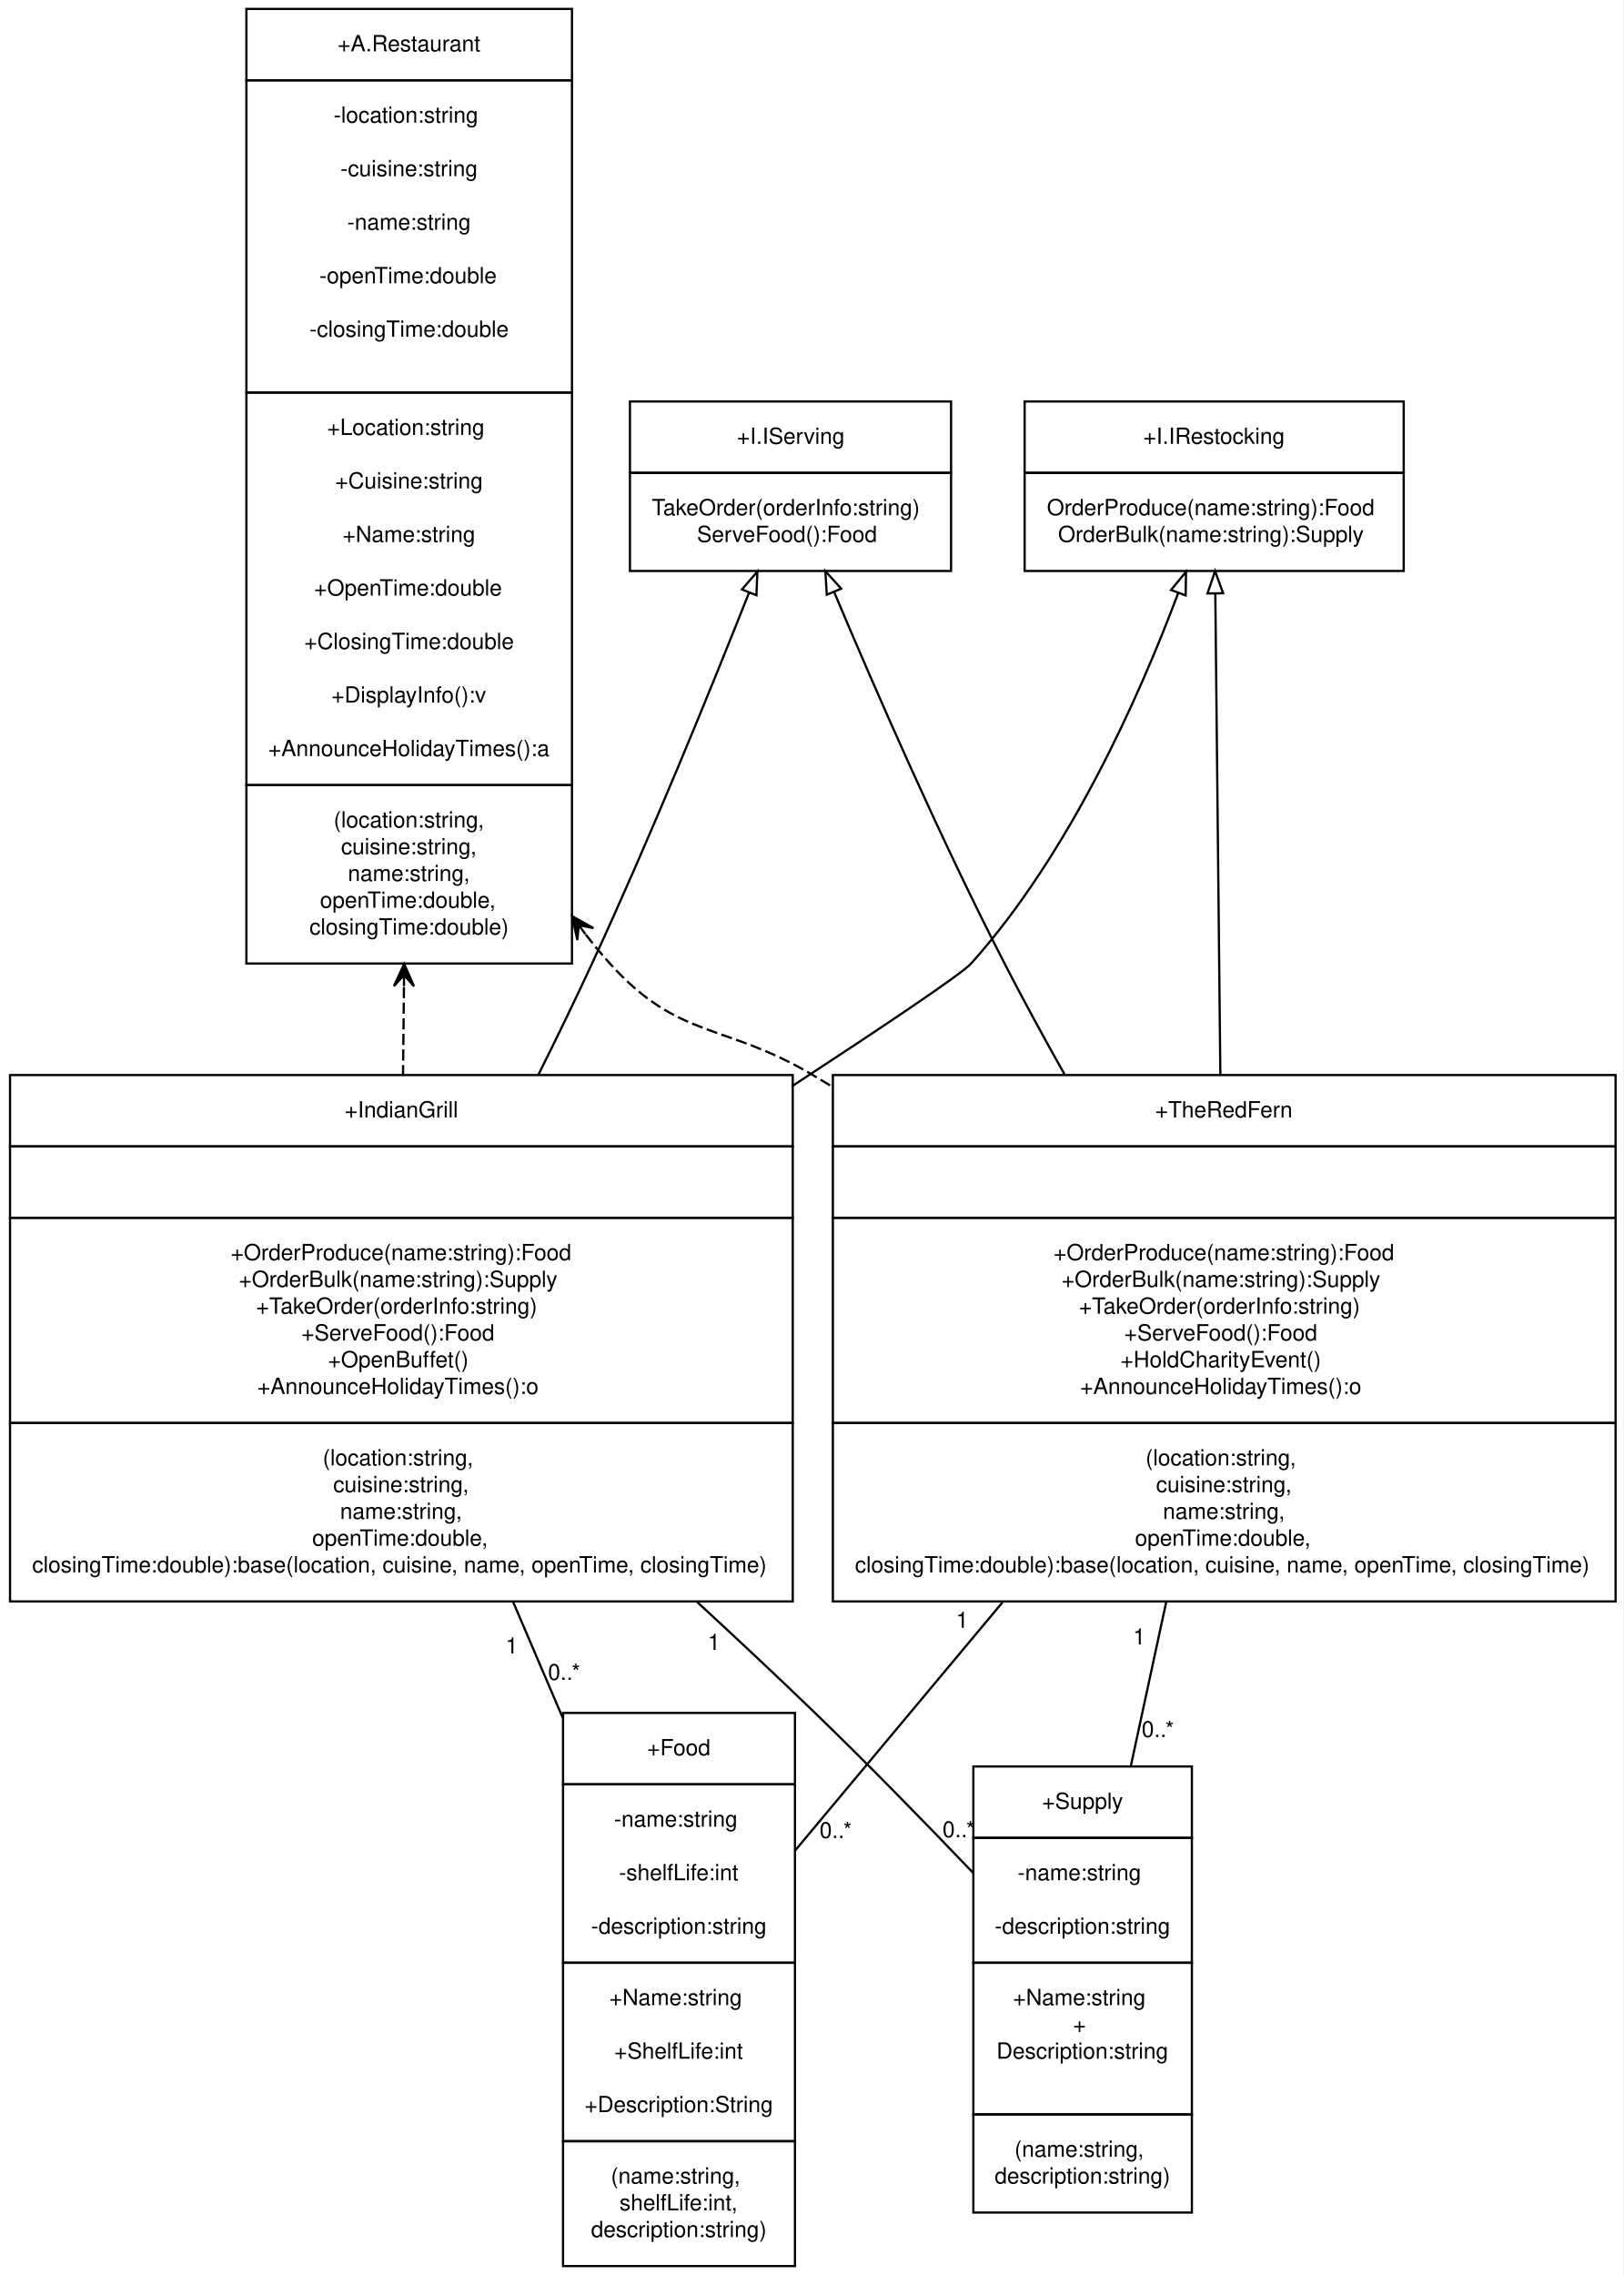
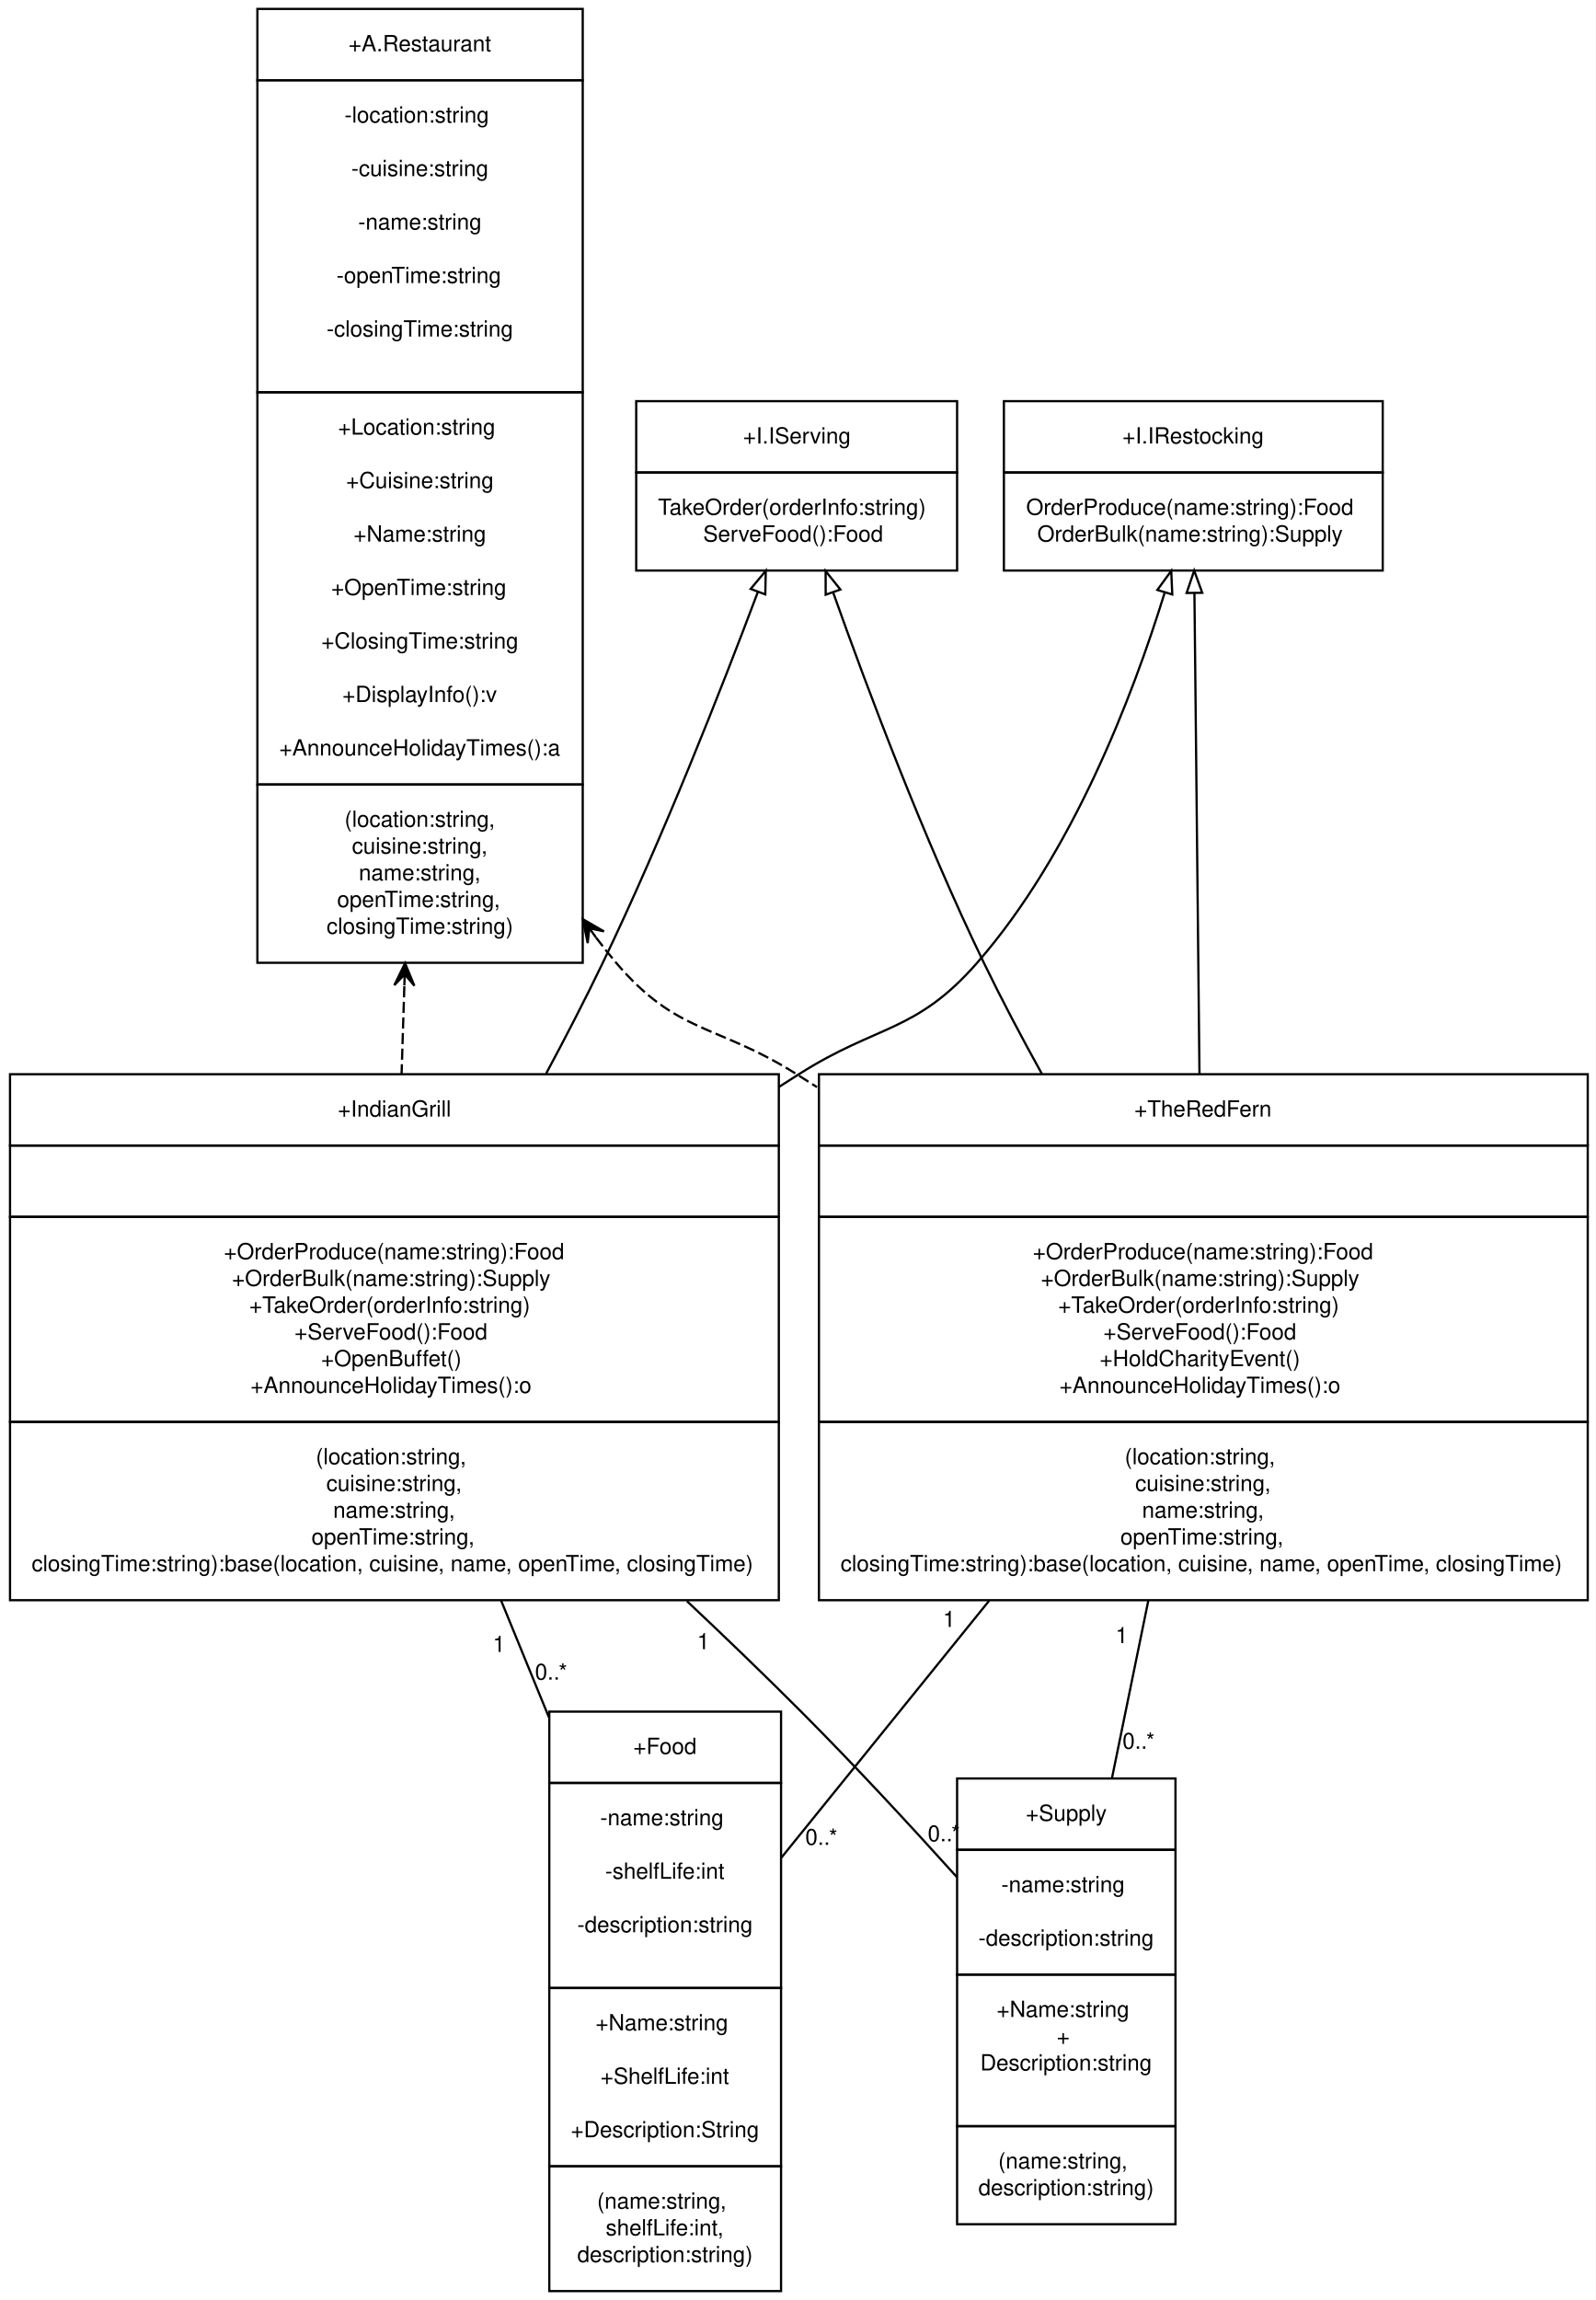
- <svg xmlns="http://www.w3.org/2000/svg" width="728pt" height="1020pt" viewBox="0.00 0.00 728.00 1020.00">
-   <g id="graph0" class="graph" transform="scale(1 1) rotate(0) translate(4 1016)">
-     <polygon fill="#ffffff" stroke="transparent" points="-4,4 -4,-1016 724,-1016 724,4 -4,4" />
+ <svg xmlns="http://www.w3.org/2000/svg" width="716pt" height="1032pt" viewBox="0.00 0.00 716.00 1032.00">
+   <g id="graph0" class="graph" transform="scale(1 1) rotate(0) translate(4 1028)">
+     <polygon fill="#ffffff" stroke="transparent" points="-4,4 -4,-1028 712,-1028 712,4 -4,4" />
    <g id="node1" class="node">
-       <polygon fill="none" stroke="#000000" points="106.5,-980 106.5,-1012 252.5,-1012 252.5,-980 106.5,-980" />
-       <text text-anchor="start" x="147.406" y="-993" font-family="Helvetica,sans-Serif" font-size="10.00" fill="#000000">+A.Restaurant</text>
-       <polygon fill="none" stroke="#000000" points="106.5,-840 106.5,-980 252.5,-980 252.5,-840 106.5,-840" />
-       <text text-anchor="start" x="145.607" y="-961" font-family="Helvetica,sans-Serif" font-size="10.00" fill="#000000"> -location:string</text>
-       <text text-anchor="start" x="148.666" y="-937" font-family="Helvetica,sans-Serif" font-size="10.00" fill="#000000">-cuisine:string</text>
-       <text text-anchor="start" x="151.72" y="-913" font-family="Helvetica,sans-Serif" font-size="10.00" fill="#000000">-name:string</text>
-       <text text-anchor="start" x="139.213" y="-889" font-family="Helvetica,sans-Serif" font-size="10.00" fill="#000000">-openTime:double</text>
-       <text text-anchor="start" x="134.774" y="-865" font-family="Helvetica,sans-Serif" font-size="10.00" fill="#000000">-closingTime:double</text>
-       <polygon fill="none" stroke="#000000" points="106.5,-664 106.5,-840 252.5,-840 252.5,-664 106.5,-664" />
-       <text text-anchor="start" x="142.683" y="-821" font-family="Helvetica,sans-Serif" font-size="10.00" fill="#000000"> +Location:string</text>
-       <text text-anchor="start" x="146.302" y="-797" font-family="Helvetica,sans-Serif" font-size="10.00" fill="#000000">+Cuisine:string</text>
-       <text text-anchor="start" x="149.636" y="-773" font-family="Helvetica,sans-Serif" font-size="10.00" fill="#000000">+Name:string</text>
-       <text text-anchor="start" x="136.848" y="-749" font-family="Helvetica,sans-Serif" font-size="10.00" fill="#000000">+OpenTime:double</text>
-       <text text-anchor="start" x="132.409" y="-725" font-family="Helvetica,sans-Serif" font-size="10.00" fill="#000000">+ClosingTime:double</text>
-       <text text-anchor="start" x="144.637" y="-701" font-family="Helvetica,sans-Serif" font-size="10.00" fill="#000000">+DisplayInfo():v</text>
-       <text text-anchor="start" x="116.296" y="-677" font-family="Helvetica,sans-Serif" font-size="10.00" fill="#000000">+AnnounceHolidayTimes():a</text>
-       <polygon fill="none" stroke="#000000" points="106.5,-584 106.5,-664 252.5,-664 252.5,-584 106.5,-584" />
-       <text text-anchor="start" x="145.607" y="-645" font-family="Helvetica,sans-Serif" font-size="10.00" fill="#000000">(location:string,</text>
-       <text text-anchor="start" x="148.941" y="-633" font-family="Helvetica,sans-Serif" font-size="10.00" fill="#000000">cuisine:string,</text>
-       <text text-anchor="start" x="151.995" y="-621" font-family="Helvetica,sans-Serif" font-size="10.00" fill="#000000">name:string,</text>
-       <text text-anchor="start" x="139.488" y="-609" font-family="Helvetica,sans-Serif" font-size="10.00" fill="#000000">openTime:double,</text>
-       <text text-anchor="start" x="134.774" y="-597" font-family="Helvetica,sans-Serif" font-size="10.00" fill="#000000">closingTime:double)</text>
+       <polygon fill="none" stroke="#000000" points="111.5,-992 111.5,-1024 257.5,-1024 257.5,-992 111.5,-992" />
+       <text text-anchor="start" x="152.406" y="-1005" font-family="Helvetica,sans-Serif" font-size="10.00" fill="#000000">+A.Restaurant</text>
+       <polygon fill="none" stroke="#000000" points="111.5,-852 111.5,-992 257.5,-992 257.5,-852 111.5,-852" />
+       <text text-anchor="start" x="150.607" y="-973" font-family="Helvetica,sans-Serif" font-size="10.00" fill="#000000"> -location:string</text>
+       <text text-anchor="start" x="153.666" y="-949" font-family="Helvetica,sans-Serif" font-size="10.00" fill="#000000">-cuisine:string</text>
+       <text text-anchor="start" x="156.72" y="-925" font-family="Helvetica,sans-Serif" font-size="10.00" fill="#000000">-name:string</text>
+       <text text-anchor="start" x="146.998" y="-901" font-family="Helvetica,sans-Serif" font-size="10.00" fill="#000000">-openTime:string</text>
+       <text text-anchor="start" x="142.558" y="-877" font-family="Helvetica,sans-Serif" font-size="10.00" fill="#000000">-closingTime:string</text>
+       <polygon fill="none" stroke="#000000" points="111.5,-676 111.5,-852 257.5,-852 257.5,-676 111.5,-676" />
+       <text text-anchor="start" x="147.683" y="-833" font-family="Helvetica,sans-Serif" font-size="10.00" fill="#000000"> +Location:string</text>
+       <text text-anchor="start" x="151.302" y="-809" font-family="Helvetica,sans-Serif" font-size="10.00" fill="#000000">+Cuisine:string</text>
+       <text text-anchor="start" x="154.636" y="-785" font-family="Helvetica,sans-Serif" font-size="10.00" fill="#000000">+Name:string</text>
+       <text text-anchor="start" x="144.632" y="-761" font-family="Helvetica,sans-Serif" font-size="10.00" fill="#000000">+OpenTime:string</text>
+       <text text-anchor="start" x="140.194" y="-737" font-family="Helvetica,sans-Serif" font-size="10.00" fill="#000000">+ClosingTime:string</text>
+       <text text-anchor="start" x="149.637" y="-713" font-family="Helvetica,sans-Serif" font-size="10.00" fill="#000000">+DisplayInfo():v</text>
+       <text text-anchor="start" x="121.296" y="-689" font-family="Helvetica,sans-Serif" font-size="10.00" fill="#000000">+AnnounceHolidayTimes():a</text>
+       <polygon fill="none" stroke="#000000" points="111.5,-596 111.5,-676 257.5,-676 257.5,-596 111.5,-596" />
+       <text text-anchor="start" x="150.607" y="-657" font-family="Helvetica,sans-Serif" font-size="10.00" fill="#000000">(location:string,</text>
+       <text text-anchor="start" x="153.941" y="-645" font-family="Helvetica,sans-Serif" font-size="10.00" fill="#000000">cuisine:string,</text>
+       <text text-anchor="start" x="156.995" y="-633" font-family="Helvetica,sans-Serif" font-size="10.00" fill="#000000">name:string,</text>
+       <text text-anchor="start" x="147.273" y="-621" font-family="Helvetica,sans-Serif" font-size="10.00" fill="#000000">openTime:string,</text>
+       <text text-anchor="start" x="142.558" y="-609" font-family="Helvetica,sans-Serif" font-size="10.00" fill="#000000">closingTime:string)</text>
    </g>
    <g id="node4" class="node">
-       <polygon fill="none" stroke="#000000" points=".5,-502 .5,-534 351.5,-534 351.5,-502 .5,-502" />
-       <text text-anchor="start" x="150.581" y="-515" font-family="Helvetica,sans-Serif" font-size="10.00" fill="#000000">+IndianGrill</text>
-       <polygon fill="none" stroke="#000000" points=".5,-470 .5,-502 351.5,-502 351.5,-470 .5,-470" />
-       <text text-anchor="start" x="174.611" y="-483" font-family="Helvetica,sans-Serif" font-size="10.00" fill="#000000"> </text>
-       <polygon fill="none" stroke="#000000" points=".5,-378 .5,-470 351.5,-470 351.5,-378 .5,-378" />
-       <text text-anchor="start" x="99.46" y="-451" font-family="Helvetica,sans-Serif" font-size="10.00" fill="#000000">+OrderProduce(name:string):Food</text>
-       <text text-anchor="start" x="103.074" y="-439" font-family="Helvetica,sans-Serif" font-size="10.00" fill="#000000"> +OrderBulk(name:string):Supply</text>
-       <text text-anchor="start" x="110.853" y="-427" font-family="Helvetica,sans-Serif" font-size="10.00" fill="#000000"> +TakeOrder(orderInfo:string)</text>
-       <text text-anchor="start" x="131.129" y="-415" font-family="Helvetica,sans-Serif" font-size="10.00" fill="#000000"> +ServeFood():Food</text>
-       <text text-anchor="start" x="143.072" y="-403" font-family="Helvetica,sans-Serif" font-size="10.00" fill="#000000"> +OpenBuffet()</text>
-       <text text-anchor="start" x="111.406" y="-391" font-family="Helvetica,sans-Serif" font-size="10.00" fill="#000000"> +AnnounceHolidayTimes():o</text>
-       <polygon fill="none" stroke="#000000" points=".5,-298 .5,-378 351.5,-378 351.5,-298 .5,-298" />
-       <text text-anchor="start" x="140.718" y="-359" font-family="Helvetica,sans-Serif" font-size="10.00" fill="#000000"> (location:string,</text>
-       <text text-anchor="start" x="145.441" y="-347" font-family="Helvetica,sans-Serif" font-size="10.00" fill="#000000">cuisine:string,</text>
-       <text text-anchor="start" x="148.495" y="-335" font-family="Helvetica,sans-Serif" font-size="10.00" fill="#000000">name:string,</text>
-       <text text-anchor="start" x="135.988" y="-323" font-family="Helvetica,sans-Serif" font-size="10.00" fill="#000000">openTime:double,</text>
-       <text text-anchor="start" x="10.422" y="-311" font-family="Helvetica,sans-Serif" font-size="10.00" fill="#000000">closingTime:double):base(location, cuisine, name, openTime, closingTime)</text>
+       <polygon fill="none" stroke="#000000" points=".5,-514 .5,-546 345.5,-546 345.5,-514 .5,-514" />
+       <text text-anchor="start" x="147.581" y="-527" font-family="Helvetica,sans-Serif" font-size="10.00" fill="#000000">+IndianGrill</text>
+       <polygon fill="none" stroke="#000000" points=".5,-482 .5,-514 345.5,-514 345.5,-482 .5,-482" />
+       <text text-anchor="start" x="171.611" y="-495" font-family="Helvetica,sans-Serif" font-size="10.00" fill="#000000"> </text>
+       <polygon fill="none" stroke="#000000" points=".5,-390 .5,-482 345.5,-482 345.5,-390 .5,-390" />
+       <text text-anchor="start" x="96.46" y="-463" font-family="Helvetica,sans-Serif" font-size="10.00" fill="#000000">+OrderProduce(name:string):Food</text>
+       <text text-anchor="start" x="100.074" y="-451" font-family="Helvetica,sans-Serif" font-size="10.00" fill="#000000"> +OrderBulk(name:string):Supply</text>
+       <text text-anchor="start" x="107.853" y="-439" font-family="Helvetica,sans-Serif" font-size="10.00" fill="#000000"> +TakeOrder(orderInfo:string)</text>
+       <text text-anchor="start" x="128.129" y="-427" font-family="Helvetica,sans-Serif" font-size="10.00" fill="#000000"> +ServeFood():Food</text>
+       <text text-anchor="start" x="140.072" y="-415" font-family="Helvetica,sans-Serif" font-size="10.00" fill="#000000"> +OpenBuffet()</text>
+       <text text-anchor="start" x="108.406" y="-403" font-family="Helvetica,sans-Serif" font-size="10.00" fill="#000000"> +AnnounceHolidayTimes():o</text>
+       <polygon fill="none" stroke="#000000" points=".5,-310 .5,-390 345.5,-390 345.5,-310 .5,-310" />
+       <text text-anchor="start" x="137.718" y="-371" font-family="Helvetica,sans-Serif" font-size="10.00" fill="#000000"> (location:string,</text>
+       <text text-anchor="start" x="142.441" y="-359" font-family="Helvetica,sans-Serif" font-size="10.00" fill="#000000">cuisine:string,</text>
+       <text text-anchor="start" x="145.495" y="-347" font-family="Helvetica,sans-Serif" font-size="10.00" fill="#000000">name:string,</text>
+       <text text-anchor="start" x="135.773" y="-335" font-family="Helvetica,sans-Serif" font-size="10.00" fill="#000000">openTime:string,</text>
+       <text text-anchor="start" x="10.207" y="-323" font-family="Helvetica,sans-Serif" font-size="10.00" fill="#000000">closingTime:string):base(location, cuisine, name, openTime, closingTime)</text>
    </g>
    <g id="edge1" class="edge">
-       <path fill="none" stroke="#000000" stroke-dasharray="5,2" d="M177.149,-573.488C177.008,-560.018 176.869,-546.777 176.736,-534.045" />
-       <polygon fill="#000000" stroke="#000000" points="177.257,-583.829 172.653,-573.876 177.205,-578.829 177.153,-573.829 177.153,-573.829 177.153,-573.829 177.205,-578.829 181.652,-573.782 177.257,-583.829 177.257,-583.829" />
+       <path fill="none" stroke="#000000" stroke-dasharray="5,2" d="M177.447,-585.488C177.024,-572.018 176.608,-558.777 176.208,-546.045" />
+       <polygon fill="#000000" stroke="#000000" points="177.772,-595.829 172.96,-585.975 177.615,-590.831 177.458,-585.834 177.458,-585.834 177.458,-585.834 177.615,-590.831 181.956,-585.692 177.772,-595.829 177.772,-595.829" />
    </g>
    <g id="node5" class="node">
-       <polygon fill="none" stroke="#000000" points="369.5,-502 369.5,-534 720.5,-534 720.5,-502 369.5,-502" />
-       <text text-anchor="start" x="514.02" y="-515" font-family="Helvetica,sans-Serif" font-size="10.00" fill="#000000">+TheRedFern</text>
-       <polygon fill="none" stroke="#000000" points="369.5,-470 369.5,-502 720.5,-502 720.5,-470 369.5,-470" />
-       <text text-anchor="start" x="543.611" y="-483" font-family="Helvetica,sans-Serif" font-size="10.00" fill="#000000"> </text>
-       <polygon fill="none" stroke="#000000" points="369.5,-378 369.5,-470 720.5,-470 720.5,-378 369.5,-378" />
-       <text text-anchor="start" x="468.459" y="-451" font-family="Helvetica,sans-Serif" font-size="10.00" fill="#000000">+OrderProduce(name:string):Food</text>
-       <text text-anchor="start" x="472.074" y="-439" font-family="Helvetica,sans-Serif" font-size="10.00" fill="#000000"> +OrderBulk(name:string):Supply</text>
-       <text text-anchor="start" x="479.853" y="-427" font-family="Helvetica,sans-Serif" font-size="10.00" fill="#000000"> +TakeOrder(orderInfo:string)</text>
-       <text text-anchor="start" x="500.128" y="-415" font-family="Helvetica,sans-Serif" font-size="10.00" fill="#000000"> +ServeFood():Food</text>
-       <text text-anchor="start" x="498.469" y="-403" font-family="Helvetica,sans-Serif" font-size="10.00" fill="#000000"> +HoldCharityEvent()</text>
-       <text text-anchor="start" x="480.406" y="-391" font-family="Helvetica,sans-Serif" font-size="10.00" fill="#000000"> +AnnounceHolidayTimes():o</text>
-       <polygon fill="none" stroke="#000000" points="369.5,-298 369.5,-378 720.5,-378 720.5,-298 369.5,-298" />
-       <text text-anchor="start" x="509.718" y="-359" font-family="Helvetica,sans-Serif" font-size="10.00" fill="#000000"> (location:string,</text>
-       <text text-anchor="start" x="514.441" y="-347" font-family="Helvetica,sans-Serif" font-size="10.00" fill="#000000">cuisine:string,</text>
-       <text text-anchor="start" x="517.495" y="-335" font-family="Helvetica,sans-Serif" font-size="10.00" fill="#000000">name:string,</text>
-       <text text-anchor="start" x="504.988" y="-323" font-family="Helvetica,sans-Serif" font-size="10.00" fill="#000000">openTime:double,</text>
-       <text text-anchor="start" x="379.422" y="-311" font-family="Helvetica,sans-Serif" font-size="10.00" fill="#000000">closingTime:double):base(location, cuisine, name, openTime, closingTime)</text>
+       <polygon fill="none" stroke="#000000" points="363.5,-514 363.5,-546 708.5,-546 708.5,-514 363.5,-514" />
+       <text text-anchor="start" x="505.021" y="-527" font-family="Helvetica,sans-Serif" font-size="10.00" fill="#000000">+TheRedFern</text>
+       <polygon fill="none" stroke="#000000" points="363.5,-482 363.5,-514 708.5,-514 708.5,-482 363.5,-482" />
+       <text text-anchor="start" x="534.611" y="-495" font-family="Helvetica,sans-Serif" font-size="10.00" fill="#000000"> </text>
+       <polygon fill="none" stroke="#000000" points="363.5,-390 363.5,-482 708.5,-482 708.5,-390 363.5,-390" />
+       <text text-anchor="start" x="459.459" y="-463" font-family="Helvetica,sans-Serif" font-size="10.00" fill="#000000">+OrderProduce(name:string):Food</text>
+       <text text-anchor="start" x="463.074" y="-451" font-family="Helvetica,sans-Serif" font-size="10.00" fill="#000000"> +OrderBulk(name:string):Supply</text>
+       <text text-anchor="start" x="470.853" y="-439" font-family="Helvetica,sans-Serif" font-size="10.00" fill="#000000"> +TakeOrder(orderInfo:string)</text>
+       <text text-anchor="start" x="491.128" y="-427" font-family="Helvetica,sans-Serif" font-size="10.00" fill="#000000"> +ServeFood():Food</text>
+       <text text-anchor="start" x="489.469" y="-415" font-family="Helvetica,sans-Serif" font-size="10.00" fill="#000000"> +HoldCharityEvent()</text>
+       <text text-anchor="start" x="471.406" y="-403" font-family="Helvetica,sans-Serif" font-size="10.00" fill="#000000"> +AnnounceHolidayTimes():o</text>
+       <polygon fill="none" stroke="#000000" points="363.5,-310 363.5,-390 708.5,-390 708.5,-310 363.5,-310" />
+       <text text-anchor="start" x="500.718" y="-371" font-family="Helvetica,sans-Serif" font-size="10.00" fill="#000000"> (location:string,</text>
+       <text text-anchor="start" x="505.441" y="-359" font-family="Helvetica,sans-Serif" font-size="10.00" fill="#000000">cuisine:string,</text>
+       <text text-anchor="start" x="508.495" y="-347" font-family="Helvetica,sans-Serif" font-size="10.00" fill="#000000">name:string,</text>
+       <text text-anchor="start" x="498.772" y="-335" font-family="Helvetica,sans-Serif" font-size="10.00" fill="#000000">openTime:string,</text>
+       <text text-anchor="start" x="373.207" y="-323" font-family="Helvetica,sans-Serif" font-size="10.00" fill="#000000">closingTime:string):base(location, cuisine, name, openTime, closingTime)</text>
    </g>
    <g id="edge2" class="edge">
-       <path fill="none" stroke="#000000" stroke-dasharray="5,2" d="M258.668,-596.999C262.139,-592.508 265.749,-588.164 269.5,-584 300.385,-549.712 320.832,-557.581 360.5,-534 363.273,-532.352 366.064,-530.683 368.87,-528.996" />
-       <polygon fill="#000000" stroke="#000000" points="252.567,-605.235 254.904,-594.52 255.543,-601.217 258.519,-597.199 258.519,-597.199 258.519,-597.199 255.543,-601.217 262.135,-599.878 252.567,-605.235 252.567,-605.235" />
+       <path fill="none" stroke="#000000" stroke-dasharray="5,2" d="M263.418,-607.404C266.347,-603.49 269.374,-599.682 272.5,-596 299.882,-563.75 317.749,-568.62 353.5,-546 356.523,-544.087 359.572,-542.154 362.642,-540.204" />
+       <polygon fill="#000000" stroke="#000000" points="257.54,-615.582 259.723,-604.835 260.458,-611.521 263.377,-607.462 263.377,-607.462 263.377,-607.462 260.458,-611.521 267.031,-610.088 257.54,-615.582 257.54,-615.582" />
    </g>
    <g id="node2" class="node">
-       <polygon fill="none" stroke="#000000" points="278.5,-804 278.5,-836 422.5,-836 422.5,-804 278.5,-804" />
-       <text text-anchor="start" x="326.465" y="-817" font-family="Helvetica,sans-Serif" font-size="10.00" fill="#000000">+I.IServing</text>
-       <polygon fill="none" stroke="#000000" points="278.5,-760 278.5,-804 422.5,-804 422.5,-760 278.5,-760" />
-       <text text-anchor="start" x="288.273" y="-785" font-family="Helvetica,sans-Serif" font-size="10.00" fill="#000000"> TakeOrder(orderInfo:string)</text>
-       <text text-anchor="start" x="308.548" y="-773" font-family="Helvetica,sans-Serif" font-size="10.00" fill="#000000"> ServeFood():Food</text>
+       <polygon fill="none" stroke="#000000" points="281.5,-816 281.5,-848 425.5,-848 425.5,-816 281.5,-816" />
+       <text text-anchor="start" x="329.465" y="-829" font-family="Helvetica,sans-Serif" font-size="10.00" fill="#000000">+I.IServing</text>
+       <polygon fill="none" stroke="#000000" points="281.5,-772 281.5,-816 425.5,-816 425.5,-772 281.5,-772" />
+       <text text-anchor="start" x="291.273" y="-797" font-family="Helvetica,sans-Serif" font-size="10.00" fill="#000000"> TakeOrder(orderInfo:string)</text>
+       <text text-anchor="start" x="311.548" y="-785" font-family="Helvetica,sans-Serif" font-size="10.00" fill="#000000"> ServeFood():Food</text>
    </g>
    <g id="edge3" class="edge">
-       <path fill="none" stroke="#000000" d="M331.882,-750.212C314.569,-706.532 287.591,-640.351 261.5,-584 253.997,-567.795 245.791,-550.876 237.521,-534.281" />
-       <polygon fill="none" stroke="#000000" points="328.71,-751.709 335.64,-759.723 335.221,-749.137 328.71,-751.709" />
+       <path fill="none" stroke="#000000" d="M336.071,-762.34C319.576,-718.481 293.398,-651.951 266.5,-596 258.68,-579.734 249.977,-562.856 241.111,-546.346" />
+       <polygon fill="none" stroke="#000000" points="332.861,-763.748 339.643,-771.887 339.417,-761.295 332.861,-763.748" />
    </g>
    <g id="edge5" class="edge">
-       <path fill="none" stroke="#000000" d="M370.02,-750.665C388.491,-706.844 417.619,-640.175 446.5,-584 454.837,-567.784 464.017,-550.934 473.314,-534.439" />
-       <polygon fill="none" stroke="#000000" points="366.774,-749.354 366.13,-759.929 373.228,-752.064 366.774,-749.354" />
+       <path fill="none" stroke="#000000" d="M369.878,-762.176C385.494,-718.205 410.568,-651.603 437.5,-596 445.449,-579.59 454.404,-562.628 463.589,-546.076" />
+       <polygon fill="none" stroke="#000000" points="366.526,-761.155 366.5,-771.75 373.128,-763.484 366.526,-761.155" />
    </g>
    <g id="node3" class="node">
-       <polygon fill="none" stroke="#000000" points="455.5,-804 455.5,-836 625.5,-836 625.5,-804 455.5,-804" />
-       <text text-anchor="start" x="508.685" y="-817" font-family="Helvetica,sans-Serif" font-size="10.00" fill="#000000">+I.IRestocking</text>
-       <polygon fill="none" stroke="#000000" points="455.5,-760 455.5,-804 625.5,-804 625.5,-760 455.5,-760" />
-       <text text-anchor="start" x="465.49" y="-785" font-family="Helvetica,sans-Serif" font-size="10.00" fill="#000000"> OrderProduce(name:string):Food</text>
-       <text text-anchor="start" x="470.493" y="-773" font-family="Helvetica,sans-Serif" font-size="10.00" fill="#000000"> OrderBulk(name:string):Supply</text>
+       <polygon fill="none" stroke="#000000" points="446.5,-816 446.5,-848 616.5,-848 616.5,-816 446.5,-816" />
+       <text text-anchor="start" x="499.685" y="-829" font-family="Helvetica,sans-Serif" font-size="10.00" fill="#000000">+I.IRestocking</text>
+       <polygon fill="none" stroke="#000000" points="446.5,-772 446.5,-816 616.5,-816 616.5,-772 446.5,-772" />
+       <text text-anchor="start" x="456.49" y="-797" font-family="Helvetica,sans-Serif" font-size="10.00" fill="#000000"> OrderProduce(name:string):Food</text>
+       <text text-anchor="start" x="461.493" y="-785" font-family="Helvetica,sans-Serif" font-size="10.00" fill="#000000"> OrderBulk(name:string):Supply</text>
    </g>
    <g id="edge4" class="edge">
-       <path fill="none" stroke="#000000" d="M524.37,-750.124C506.957,-703.713 475.657,-633.286 431.5,-584 427.421,-579.447 393.211,-556.469 351.054,-528.897" />
-       <polygon fill="none" stroke="#000000" points="521.136,-751.471 527.875,-759.647 527.706,-749.054 521.136,-751.471" />
+       <path fill="none" stroke="#000000" d="M518.629,-761.997C504.233,-715.402 477.17,-644.761 434.5,-596 406.888,-564.447 389.87,-568.517 354.5,-546 351.482,-544.079 348.438,-542.138 345.373,-540.181" />
+       <polygon fill="none" stroke="#000000" points="515.36,-763.28 521.594,-771.847 522.063,-761.263 515.36,-763.28" />
    </g>
    <g id="edge6" class="edge">
-       <path fill="none" stroke="#000000" d="M541.006,-749.692C541.57,-695.852 542.502,-606.819 543.262,-534.255" />
-       <polygon fill="none" stroke="#000000" points="537.503,-749.94 540.898,-759.976 544.503,-750.013 537.503,-749.94" />
+       <path fill="none" stroke="#000000" d="M532.006,-761.692C532.57,-707.852 533.502,-618.819 534.262,-546.255" />
+       <polygon fill="none" stroke="#000000" points="528.503,-761.94 531.898,-771.976 535.503,-762.013 528.503,-761.94" />
    </g>
    <g id="node6" class="node">
-       <polygon fill="none" stroke="#000000" points="248.5,-216 248.5,-248 352.5,-248 352.5,-216 248.5,-216" />
-       <text text-anchor="start" x="286.188" y="-229" font-family="Helvetica,sans-Serif" font-size="10.00" fill="#000000">+Food</text>
-       <polygon fill="none" stroke="#000000" points="248.5,-136 248.5,-216 352.5,-216 352.5,-136 248.5,-136" />
-       <text text-anchor="start" x="271.331" y="-197" font-family="Helvetica,sans-Serif" font-size="10.00" fill="#000000"> -name:string</text>
-       <text text-anchor="start" x="273.551" y="-173" font-family="Helvetica,sans-Serif" font-size="10.00" fill="#000000">-shelfLife:int</text>
-       <text text-anchor="start" x="261.053" y="-149" font-family="Helvetica,sans-Serif" font-size="10.00" fill="#000000">-description:string</text>
-       <polygon fill="none" stroke="#000000" points="248.5,-56 248.5,-136 352.5,-136 352.5,-56 248.5,-56" />
-       <text text-anchor="start" x="269.246" y="-117" font-family="Helvetica,sans-Serif" font-size="10.00" fill="#000000"> +Name:string</text>
-       <text text-anchor="start" x="271.462" y="-93" font-family="Helvetica,sans-Serif" font-size="10.00" fill="#000000">+ShelfLife:int</text>
-       <text text-anchor="start" x="258.134" y="-69" font-family="Helvetica,sans-Serif" font-size="10.00" fill="#000000">+Description:String</text>
-       <polygon fill="none" stroke="#000000" points="248.5,0 248.5,-56 352.5,-56 352.5,0 248.5,0" />
-       <text text-anchor="start" x="269.942" y="-37" font-family="Helvetica,sans-Serif" font-size="10.00" fill="#000000"> (name:string,</text>
-       <text text-anchor="start" x="273.827" y="-25" font-family="Helvetica,sans-Serif" font-size="10.00" fill="#000000">shelfLife:int,</text>
-       <text text-anchor="start" x="261.053" y="-13" font-family="Helvetica,sans-Serif" font-size="10.00" fill="#000000">description:string)</text>
+       <polygon fill="none" stroke="#000000" points="242.5,-228 242.5,-260 346.5,-260 346.5,-228 242.5,-228" />
+       <text text-anchor="start" x="280.188" y="-241" font-family="Helvetica,sans-Serif" font-size="10.00" fill="#000000">+Food</text>
+       <polygon fill="none" stroke="#000000" points="242.5,-136 242.5,-228 346.5,-228 346.5,-136 242.5,-136" />
+       <text text-anchor="start" x="265.331" y="-209" font-family="Helvetica,sans-Serif" font-size="10.00" fill="#000000"> -name:string</text>
+       <text text-anchor="start" x="267.551" y="-185" font-family="Helvetica,sans-Serif" font-size="10.00" fill="#000000">-shelfLife:int</text>
+       <text text-anchor="start" x="255.053" y="-161" font-family="Helvetica,sans-Serif" font-size="10.00" fill="#000000">-description:string</text>
+       <polygon fill="none" stroke="#000000" points="242.5,-56 242.5,-136 346.5,-136 346.5,-56 242.5,-56" />
+       <text text-anchor="start" x="263.246" y="-117" font-family="Helvetica,sans-Serif" font-size="10.00" fill="#000000"> +Name:string</text>
+       <text text-anchor="start" x="265.462" y="-93" font-family="Helvetica,sans-Serif" font-size="10.00" fill="#000000">+ShelfLife:int</text>
+       <text text-anchor="start" x="252.133" y="-69" font-family="Helvetica,sans-Serif" font-size="10.00" fill="#000000">+Description:String</text>
+       <polygon fill="none" stroke="#000000" points="242.5,0 242.5,-56 346.5,-56 346.5,0 242.5,0" />
+       <text text-anchor="start" x="263.942" y="-37" font-family="Helvetica,sans-Serif" font-size="10.00" fill="#000000"> (name:string,</text>
+       <text text-anchor="start" x="267.827" y="-25" font-family="Helvetica,sans-Serif" font-size="10.00" fill="#000000">shelfLife:int,</text>
+       <text text-anchor="start" x="255.053" y="-13" font-family="Helvetica,sans-Serif" font-size="10.00" fill="#000000">description:string)</text>
    </g>
    <g id="edge7" class="edge">
-       <path fill="none" stroke="#000000" d="M226.162,-297.653C233.471,-280.58 241.004,-262.982 248.342,-245.842" />
-       <text text-anchor="middle" x="248.979" y="-262.832" font-family="Helvetica,sans-Serif" font-size="10.00" fill="#000000">0..*</text>
-       <text text-anchor="middle" x="225.525" y="-274.663" font-family="Helvetica,sans-Serif" font-size="10.00" fill="#000000">1</text>
+       <path fill="none" stroke="#000000" d="M220.893,-309.795C227.945,-292.57 235.232,-274.771 242.354,-257.373" />
+       <text text-anchor="middle" x="243.309" y="-274.351" font-family="Helvetica,sans-Serif" font-size="10.00" fill="#000000">0..*</text>
+       <text text-anchor="middle" x="219.938" y="-286.817" font-family="Helvetica,sans-Serif" font-size="10.00" fill="#000000">1</text>
    </g>
    <g id="node7" class="node">
-       <polygon fill="none" stroke="#000000" points="432.5,-192 432.5,-224 530.5,-224 530.5,-192 432.5,-192" />
-       <text text-anchor="start" x="463.298" y="-205" font-family="Helvetica,sans-Serif" font-size="10.00" fill="#000000">+Supply</text>
-       <polygon fill="none" stroke="#000000" points="432.5,-136 432.5,-192 530.5,-192 530.5,-136 432.5,-136" />
-       <text text-anchor="start" x="452.331" y="-173" font-family="Helvetica,sans-Serif" font-size="10.00" fill="#000000"> -name:string</text>
-       <text text-anchor="start" x="442.053" y="-149" font-family="Helvetica,sans-Serif" font-size="10.00" fill="#000000">-description:string</text>
-       <polygon fill="none" stroke="#000000" points="432.5,-68 432.5,-136 530.5,-136 530.5,-68 432.5,-68" />
-       <text text-anchor="start" x="450.246" y="-117" font-family="Helvetica,sans-Serif" font-size="10.00" fill="#000000"> +Name:string</text>
-       <text text-anchor="start" x="477.191" y="-105" font-family="Helvetica,sans-Serif" font-size="10.00" fill="#000000"> +</text>
-       <text text-anchor="start" x="442.887" y="-93" font-family="Helvetica,sans-Serif" font-size="10.00" fill="#000000">Description:string</text>
-       <polygon fill="none" stroke="#000000" points="432.5,-24 432.5,-68 530.5,-68 530.5,-24 432.5,-24" />
-       <text text-anchor="start" x="450.942" y="-49" font-family="Helvetica,sans-Serif" font-size="10.00" fill="#000000"> (name:string,</text>
-       <text text-anchor="start" x="442.053" y="-37" font-family="Helvetica,sans-Serif" font-size="10.00" fill="#000000">description:string)</text>
+       <polygon fill="none" stroke="#000000" points="425.5,-198 425.5,-230 523.5,-230 523.5,-198 425.5,-198" />
+       <text text-anchor="start" x="456.298" y="-211" font-family="Helvetica,sans-Serif" font-size="10.00" fill="#000000">+Supply</text>
+       <polygon fill="none" stroke="#000000" points="425.5,-142 425.5,-198 523.5,-198 523.5,-142 425.5,-142" />
+       <text text-anchor="start" x="445.331" y="-179" font-family="Helvetica,sans-Serif" font-size="10.00" fill="#000000"> -name:string</text>
+       <text text-anchor="start" x="435.053" y="-155" font-family="Helvetica,sans-Serif" font-size="10.00" fill="#000000">-description:string</text>
+       <polygon fill="none" stroke="#000000" points="425.5,-74 425.5,-142 523.5,-142 523.5,-74 425.5,-74" />
+       <text text-anchor="start" x="443.246" y="-123" font-family="Helvetica,sans-Serif" font-size="10.00" fill="#000000"> +Name:string</text>
+       <text text-anchor="start" x="470.191" y="-111" font-family="Helvetica,sans-Serif" font-size="10.00" fill="#000000"> +</text>
+       <text text-anchor="start" x="435.887" y="-99" font-family="Helvetica,sans-Serif" font-size="10.00" fill="#000000">Description:string</text>
+       <polygon fill="none" stroke="#000000" points="425.5,-30 425.5,-74 523.5,-74 523.5,-30 425.5,-30" />
+       <text text-anchor="start" x="443.942" y="-55" font-family="Helvetica,sans-Serif" font-size="10.00" fill="#000000"> (name:string,</text>
+       <text text-anchor="start" x="435.053" y="-43" font-family="Helvetica,sans-Serif" font-size="10.00" fill="#000000">description:string)</text>
    </g>
    <g id="edge8" class="edge">
-       <path fill="none" stroke="#000000" d="M308.599,-297.768C326.556,-281.241 344.601,-264.327 361.5,-248 385.307,-224.999 410.919,-198.751 432.343,-176.345" />
-       <text text-anchor="middle" x="425.902" y="-192.279" font-family="Helvetica,sans-Serif" font-size="10.00" fill="#000000">0..*</text>
-       <text text-anchor="middle" x="316.195" y="-276.267" font-family="Helvetica,sans-Serif" font-size="10.00" fill="#000000">1</text>
+       <path fill="none" stroke="#000000" d="M304.259,-309.594C321.714,-293.168 339.196,-276.327 355.5,-260 379.174,-236.292 404.368,-209.081 425.449,-185.701" />
+       <text text-anchor="middle" x="419.557" y="-201.814" font-family="Helvetica,sans-Serif" font-size="10.00" fill="#000000">0..*</text>
+       <text text-anchor="middle" x="311.645" y="-288.007" font-family="Helvetica,sans-Serif" font-size="10.00" fill="#000000">1</text>
    </g>
    <g id="edge9" class="edge">
-       <path fill="none" stroke="#000000" d="M445.608,-297.653C413.771,-259.554 379.755,-218.847 352.666,-186.428" />
-       <text text-anchor="middle" x="370.775" y="-191.917" font-family="Helvetica,sans-Serif" font-size="10.00" fill="#000000">0..*</text>
-       <text text-anchor="middle" x="427.499" y="-286.164" font-family="Helvetica,sans-Serif" font-size="10.00" fill="#000000">1</text>
+       <path fill="none" stroke="#000000" d="M439.904,-309.795C408.101,-270.47 373.878,-228.152 346.628,-194.457" />
+       <text text-anchor="middle" x="364.598" y="-200.236" font-family="Helvetica,sans-Serif" font-size="10.00" fill="#000000">0..*</text>
+       <text text-anchor="middle" x="421.934" y="-298.016" font-family="Helvetica,sans-Serif" font-size="10.00" fill="#000000">1</text>
    </g>
    <g id="edge10" class="edge">
-       <path fill="none" stroke="#000000" d="M518.966,-297.653C513.714,-273.308 508.231,-247.897 503.132,-224.265" />
-       <text text-anchor="middle" x="515.217" y="-237.201" font-family="Helvetica,sans-Serif" font-size="10.00" fill="#000000">0..*</text>
-       <text text-anchor="middle" x="506.881" y="-278.717" font-family="Helvetica,sans-Serif" font-size="10.00" fill="#000000">1</text>
+       <path fill="none" stroke="#000000" d="M511.304,-309.795C505.915,-283.47 500.252,-255.804 495.027,-230.281" />
+       <text text-anchor="middle" x="506.943" y="-243.344" font-family="Helvetica,sans-Serif" font-size="10.00" fill="#000000">0..*</text>
+       <text text-anchor="middle" x="499.388" y="-290.732" font-family="Helvetica,sans-Serif" font-size="10.00" fill="#000000">1</text>
    </g>
  </g>
</svg>
